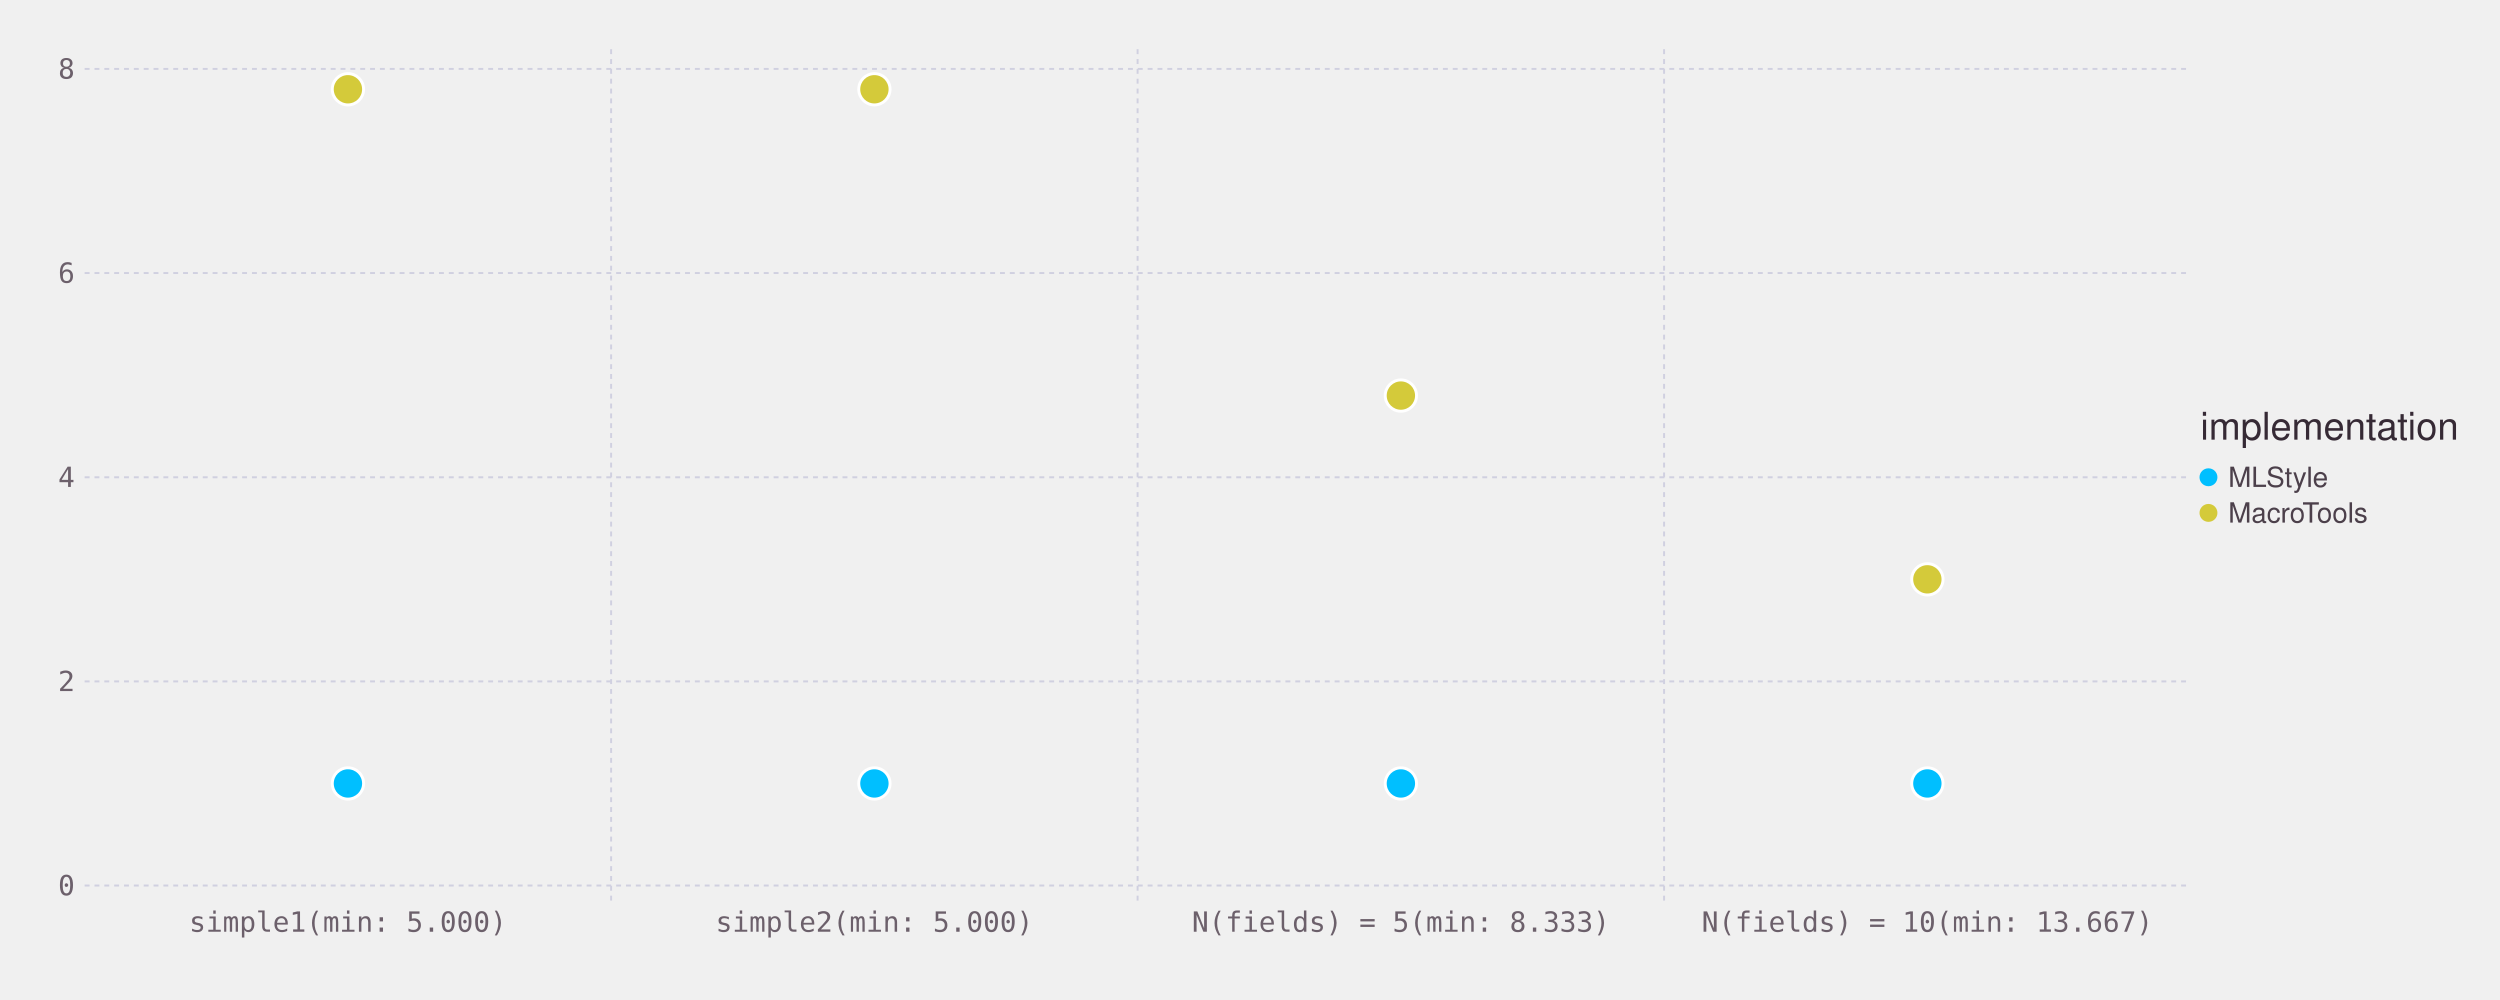
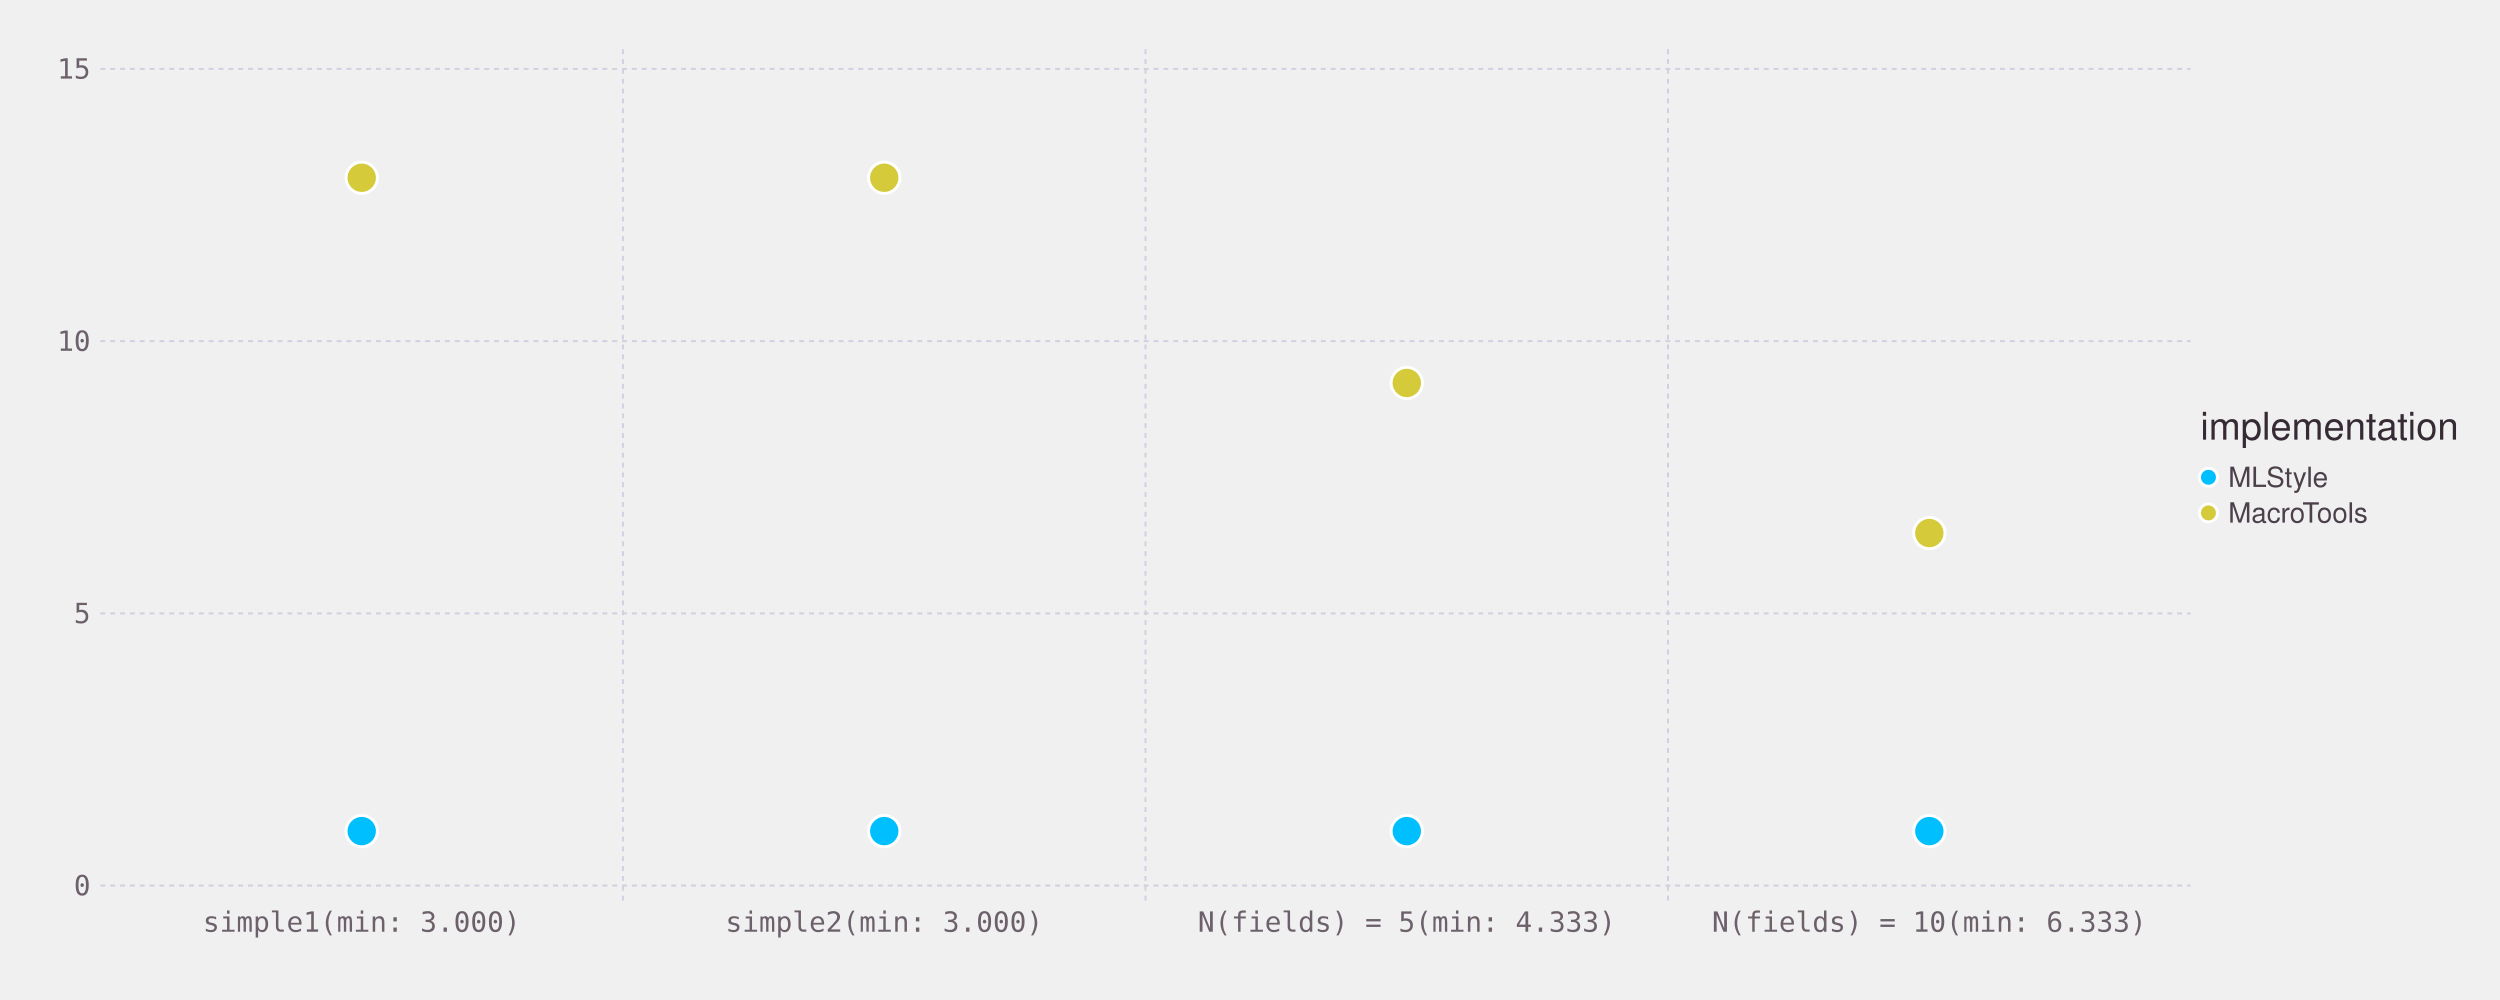
<svg xmlns="http://www.w3.org/2000/svg" version="1.2" width="254mm" height="101.6mm" viewBox="0 0 254 101.6" stroke="none" fill="#000000" stroke-width="0.3" font-size="3.88">
  <defs>
    <marker id="arrow" markerWidth="15" markerHeight="7" refX="5" refY="3.5" orient="auto" markerUnits="strokeWidth">
      <path d="M0,0 L15,3.5 L0,7 z" stroke="context-stroke" fill="context-stroke" />
    </marker>
  </defs>
-   <g class="plotroot yscalable" id="img-9ce4997a-1">
-     <g class="guide xlabels" font-size="2.82" font-family="Consolas" fill="#6C606B" id="img-9ce4997a-2">
-       <g transform="translate(35.35,92.97)">
+   <g class="plotroot yscalable" id="img-c154619f-1">
+     <g class="guide xlabels" font-size="2.82" font-family="Consolas" fill="#6C606B" id="img-c154619f-2">
+       <g transform="translate(36.75,92.97)">
        <g class="primitive">
-           <text text-anchor="middle" dy="0.6em">simple1(min: 5.000)</text>
+           <text text-anchor="middle" dy="0.6em">simple1(min: 3.000)</text>
        </g>
      </g>
-       <g transform="translate(88.84,92.97)">
+       <g transform="translate(89.84,92.97)">
        <g class="primitive">
-           <text text-anchor="middle" dy="0.6em">simple2(min: 5.000)</text>
+           <text text-anchor="middle" dy="0.6em">simple2(min: 3.000)</text>
        </g>
      </g>
-       <g transform="translate(142.33,92.97)">
+       <g transform="translate(142.93,92.97)">
        <g class="primitive">
-           <text text-anchor="middle" dy="0.6em">N(fields) = 5(min: 8.333)</text>
+           <text text-anchor="middle" dy="0.6em">N(fields) = 5(min: 4.333)</text>
        </g>
      </g>
-       <g transform="translate(195.82,92.97)">
+       <g transform="translate(196.02,92.97)">
        <g class="primitive">
-           <text text-anchor="middle" dy="0.6em">N(fields) = 10(min: 13.667)</text>
+           <text text-anchor="middle" dy="0.6em">N(fields) = 10(min: 6.333)</text>
        </g>
      </g>
    </g>
-     <g class="guide colorkey" id="img-9ce4997a-3">
-       <g fill="#4C404B" font-size="2.82" font-family="'PT Sans','Helvetica Neue','Helvetica',sans-serif" id="img-9ce4997a-4">
-         <g transform="translate(226.38,48.49)" id="img-9ce4997a-5" class="color_MLStyle">
+     <g class="guide colorkey" id="img-c154619f-3">
+       <g fill="#4C404B" font-size="2.82" font-family="'PT Sans','Helvetica Neue','Helvetica',sans-serif" id="img-c154619f-4">
+         <g transform="translate(226.38,48.49)" id="img-c154619f-5" class="color_MLStyle">
          <g class="primitive">
            <text dy="0.35em">MLStyle</text>
          </g>
        </g>
-         <g transform="translate(226.38,52.11)" id="img-9ce4997a-6" class="color_MacroTools">
+         <g transform="translate(226.38,52.11)" id="img-c154619f-6" class="color_MacroTools">
          <g class="primitive">
            <text dy="0.35em">MacroTools</text>
          </g>
        </g>
      </g>
-       <g stroke="#000000" stroke-opacity="0.000" id="img-9ce4997a-7">
-         <g transform="translate(224.38,48.49)" id="img-9ce4997a-8" class="color_MLStyle" fill="#00BFFF">
+       <g fill-opacity="1" id="img-c154619f-7">
+         <g transform="translate(224.38,48.49)" id="img-c154619f-8" stroke="#FFFFFF" fill="#00BFFF" class="color_MLStyle">
          <circle cx="0" cy="0" r="0.91" class="primitive" />
        </g>
-         <g transform="translate(224.38,52.11)" id="img-9ce4997a-9" class="color_MacroTools" fill="#D4CA3A">
+         <g transform="translate(224.38,52.11)" id="img-c154619f-9" stroke="#FFFFFF" fill="#D4CA3A" class="color_MacroTools">
          <circle cx="0" cy="0" r="0.91" class="primitive" />
        </g>
      </g>
-       <g fill="#362A35" font-size="3.88" font-family="'PT Sans','Helvetica Neue','Helvetica',sans-serif" stroke="#000000" stroke-opacity="0.000" id="img-9ce4997a-10">
-         <g transform="translate(223.56,44.67)" id="img-9ce4997a-11">
+       <g fill="#362A35" font-size="3.88" font-family="'PT Sans','Helvetica Neue','Helvetica',sans-serif" stroke="#000000" stroke-opacity="0.000" id="img-c154619f-10">
+         <g transform="translate(223.56,44.67)" id="img-c154619f-11">
          <g class="primitive">
-             <text>implementation</text>
+             <text dy="-0em">implementation</text>
          </g>
        </g>
      </g>
    </g>
-     <g clip-path="url(#img-9ce4997a-12)">
-       <g id="img-9ce4997a-13">
-         <g pointer-events="visible" fill="#000000" fill-opacity="0.000" stroke="#000000" stroke-opacity="0.000" class="guide background" id="img-9ce4997a-14">
-           <g transform="translate(115.58,48.49)" id="img-9ce4997a-15">
-             <path d="M-106.98,-43.49 L 106.98 -43.49 106.98 43.49 -106.98 43.49 z" class="primitive" />
+     <g clip-path="url(#img-c154619f-12)">
+       <g id="img-c154619f-13">
+         <g pointer-events="visible" fill="#000000" fill-opacity="0.000" stroke="#000000" stroke-opacity="0.000" class="guide background" id="img-c154619f-14">
+           <g transform="translate(116.38,48.49)" id="img-c154619f-15">
+             <path d="M-106.18,-43.49 L 106.18 -43.49 106.18 43.49 -106.18 43.49 z" class="primitive" />
          </g>
        </g>
-         <g class="guide ygridlines xfixed" stroke-dasharray="0.5,0.5" stroke-width="0.2" stroke="#D0D0E0" id="img-9ce4997a-16">
-           <g transform="translate(115.58,89.97)" id="img-9ce4997a-17">
-             <path fill="none" d="M-106.98,0 L 106.98 0" class="primitive" />
+         <g class="guide ygridlines xfixed" stroke-dasharray="0.5,0.5" stroke-width="0.2" stroke="#D0D0E0" id="img-c154619f-16">
+           <g transform="translate(116.38,89.97)" id="img-c154619f-17">
+             <path fill="none" d="M-106.18,0 L 106.18 0" class="primitive" />
          </g>
-           <g transform="translate(115.58,69.23)" id="img-9ce4997a-18">
-             <path fill="none" d="M-106.98,0 L 106.98 0" class="primitive" />
+           <g transform="translate(116.38,62.32)" id="img-c154619f-18">
+             <path fill="none" d="M-106.18,0 L 106.18 0" class="primitive" />
          </g>
-           <g transform="translate(115.58,48.49)" id="img-9ce4997a-19">
-             <path fill="none" d="M-106.98,0 L 106.98 0" class="primitive" />
+           <g transform="translate(116.38,34.66)" id="img-c154619f-19">
+             <path fill="none" d="M-106.18,0 L 106.18 0" class="primitive" />
          </g>
-           <g transform="translate(115.58,27.74)" id="img-9ce4997a-20">
-             <path fill="none" d="M-106.98,0 L 106.98 0" class="primitive" />
-           </g>
-           <g transform="translate(115.58,7)" id="img-9ce4997a-21">
-             <path fill="none" d="M-106.98,0 L 106.98 0" class="primitive" />
+           <g transform="translate(116.38,7)" id="img-c154619f-20">
+             <path fill="none" d="M-106.18,0 L 106.18 0" class="primitive" />
          </g>
        </g>
-         <g class="guide xgridlines yfixed" stroke-dasharray="0.5,0.5" stroke-width="0.2" stroke="#D0D0E0" id="img-9ce4997a-22">
-           <g transform="translate(62.09,48.49)" id="img-9ce4997a-23">
+         <g class="guide xgridlines yfixed" stroke-dasharray="0.5,0.5" stroke-width="0.2" stroke="#D0D0E0" id="img-c154619f-21">
+           <g transform="translate(63.29,48.49)" id="img-c154619f-22">
            <path fill="none" d="M0,-43.49 L 0 43.49" class="primitive" />
          </g>
-           <g transform="translate(115.58,48.49)" id="img-9ce4997a-24">
+           <g transform="translate(116.38,48.49)" id="img-c154619f-23">
            <path fill="none" d="M0,-43.49 L 0 43.49" class="primitive" />
          </g>
-           <g transform="translate(169.07,48.49)" id="img-9ce4997a-25">
+           <g transform="translate(169.47,48.49)" id="img-c154619f-24">
            <path fill="none" d="M0,-43.49 L 0 43.49" class="primitive" />
          </g>
        </g>
-         <g class="plotpanel" id="img-9ce4997a-26">
-           <g class="geometry" id="img-9ce4997a-27">
-             <g stroke-width="0.3" id="img-9ce4997a-28">
-               <g class="color_MacroTools" stroke="#FFFFFF" fill="#D4CA3A" id="img-9ce4997a-29">
-                 <g class="marker" id="img-9ce4997a-30">
-                   <g transform="translate(195.82,58.86)" id="img-9ce4997a-31">
+         <g class="plotpanel" id="img-c154619f-25">
+           <g class="geometry" id="img-c154619f-26">
+             <g stroke-width="0.3" id="img-c154619f-27">
+               <g class="color_MacroTools" fill-opacity="1" stroke="#FFFFFF" fill="#D4CA3A" id="img-c154619f-28">
+                 <g class="marker" id="img-c154619f-29">
+                   <g transform="translate(196.02,54.16)" id="img-c154619f-30">
                    <circle cx="0" cy="0" r="1.59" class="primitive" />
                  </g>
                </g>
              </g>
-               <g class="color_MacroTools" stroke="#FFFFFF" fill="#D4CA3A" id="img-9ce4997a-32">
-                 <g class="marker" id="img-9ce4997a-33">
-                   <g transform="translate(142.33,40.19)" id="img-9ce4997a-34">
+               <g class="color_MacroTools" fill-opacity="1" stroke="#FFFFFF" fill="#D4CA3A" id="img-c154619f-31">
+                 <g class="marker" id="img-c154619f-32">
+                   <g transform="translate(142.93,38.91)" id="img-c154619f-33">
                    <circle cx="0" cy="0" r="1.59" class="primitive" />
                  </g>
                </g>
              </g>
-               <g class="color_MacroTools" stroke="#FFFFFF" fill="#D4CA3A" id="img-9ce4997a-35">
-                 <g class="marker" id="img-9ce4997a-36">
-                   <g transform="translate(88.84,9.07)" id="img-9ce4997a-37">
+               <g class="color_MacroTools" fill-opacity="1" stroke="#FFFFFF" fill="#D4CA3A" id="img-c154619f-34">
+                 <g class="marker" id="img-c154619f-35">
+                   <g transform="translate(89.84,18.06)" id="img-c154619f-36">
                    <circle cx="0" cy="0" r="1.59" class="primitive" />
                  </g>
                </g>
              </g>
-               <g class="color_MacroTools" stroke="#FFFFFF" fill="#D4CA3A" id="img-9ce4997a-38">
-                 <g class="marker" id="img-9ce4997a-39">
-                   <g transform="translate(35.35,9.07)" id="img-9ce4997a-40">
+               <g class="color_MacroTools" fill-opacity="1" stroke="#FFFFFF" fill="#D4CA3A" id="img-c154619f-37">
+                 <g class="marker" id="img-c154619f-38">
+                   <g transform="translate(36.75,18.06)" id="img-c154619f-39">
                    <circle cx="0" cy="0" r="1.59" class="primitive" />
                  </g>
                </g>
              </g>
-               <g class="color_MLStyle" stroke="#FFFFFF" fill="#00BFFF" id="img-9ce4997a-41">
-                 <g class="marker" id="img-9ce4997a-42">
-                   <g transform="translate(195.82,79.6)" id="img-9ce4997a-43">
+               <g class="color_MLStyle" fill-opacity="1" stroke="#FFFFFF" fill="#00BFFF" id="img-c154619f-40">
+                 <g class="marker" id="img-c154619f-41">
+                   <g transform="translate(196.02,84.44)" id="img-c154619f-42">
                    <circle cx="0" cy="0" r="1.59" class="primitive" />
                  </g>
                </g>
              </g>
-               <g class="color_MLStyle" stroke="#FFFFFF" fill="#00BFFF" id="img-9ce4997a-44">
-                 <g class="marker" id="img-9ce4997a-45">
-                   <g transform="translate(142.33,79.6)" id="img-9ce4997a-46">
+               <g class="color_MLStyle" fill-opacity="1" stroke="#FFFFFF" fill="#00BFFF" id="img-c154619f-43">
+                 <g class="marker" id="img-c154619f-44">
+                   <g transform="translate(142.93,84.44)" id="img-c154619f-45">
                    <circle cx="0" cy="0" r="1.59" class="primitive" />
                  </g>
                </g>
              </g>
-               <g class="color_MLStyle" stroke="#FFFFFF" fill="#00BFFF" id="img-9ce4997a-47">
-                 <g class="marker" id="img-9ce4997a-48">
-                   <g transform="translate(88.84,79.6)" id="img-9ce4997a-49">
+               <g class="color_MLStyle" fill-opacity="1" stroke="#FFFFFF" fill="#00BFFF" id="img-c154619f-46">
+                 <g class="marker" id="img-c154619f-47">
+                   <g transform="translate(89.84,84.44)" id="img-c154619f-48">
                    <circle cx="0" cy="0" r="1.59" class="primitive" />
                  </g>
                </g>
              </g>
-               <g class="color_MLStyle" stroke="#FFFFFF" fill="#00BFFF" id="img-9ce4997a-50">
-                 <g class="marker" id="img-9ce4997a-51">
-                   <g transform="translate(35.35,79.6)" id="img-9ce4997a-52">
+               <g class="color_MLStyle" fill-opacity="1" stroke="#FFFFFF" fill="#00BFFF" id="img-c154619f-49">
+                 <g class="marker" id="img-c154619f-50">
+                   <g transform="translate(36.75,84.44)" id="img-c154619f-51">
                    <circle cx="0" cy="0" r="1.59" class="primitive" />
                  </g>
                </g>
              </g>
            </g>
          </g>
        </g>
      </g>
    </g>
-     <g class="guide ylabels" font-size="2.82" font-family="Consolas" fill="#6C606B" id="img-9ce4997a-53">
-       <g transform="translate(7.6,89.97)" id="img-9ce4997a-54">
+     <g class="guide ylabels" font-size="2.82" font-family="Consolas" fill="#6C606B" id="img-c154619f-52">
+       <g transform="translate(9.2,89.97)" id="img-c154619f-53">
        <g class="primitive">
          <text text-anchor="end" dy="0.35em">0</text>
        </g>
      </g>
-       <g transform="translate(7.6,69.23)" id="img-9ce4997a-55">
+       <g transform="translate(9.2,62.32)" id="img-c154619f-54">
        <g class="primitive">
-           <text text-anchor="end" dy="0.35em">2</text>
+           <text text-anchor="end" dy="0.35em">5</text>
        </g>
      </g>
-       <g transform="translate(7.6,48.49)" id="img-9ce4997a-56">
+       <g transform="translate(9.2,34.66)" id="img-c154619f-55">
        <g class="primitive">
-           <text text-anchor="end" dy="0.35em">4</text>
+           <text text-anchor="end" dy="0.35em">10</text>
        </g>
      </g>
-       <g transform="translate(7.6,27.74)" id="img-9ce4997a-57">
+       <g transform="translate(9.2,7)" id="img-c154619f-56">
        <g class="primitive">
-           <text text-anchor="end" dy="0.35em">6</text>
-         </g>
-       </g>
-       <g transform="translate(7.6,7)" id="img-9ce4997a-58">
-         <g class="primitive">
-           <text text-anchor="end" dy="0.35em">8</text>
+           <text text-anchor="end" dy="0.35em">15</text>
        </g>
      </g>
    </g>
  </g>
  <defs>
-     <clipPath id="img-9ce4997a-12">
-       <path d="M8.6,5 L 222.56 5 222.56 91.97 8.6 91.97" />
+     <clipPath id="img-c154619f-12">
+       <path d="M10.2,5 L 222.56 5 222.56 91.97 10.2 91.97" />
    </clipPath>
  </defs>
</svg>
